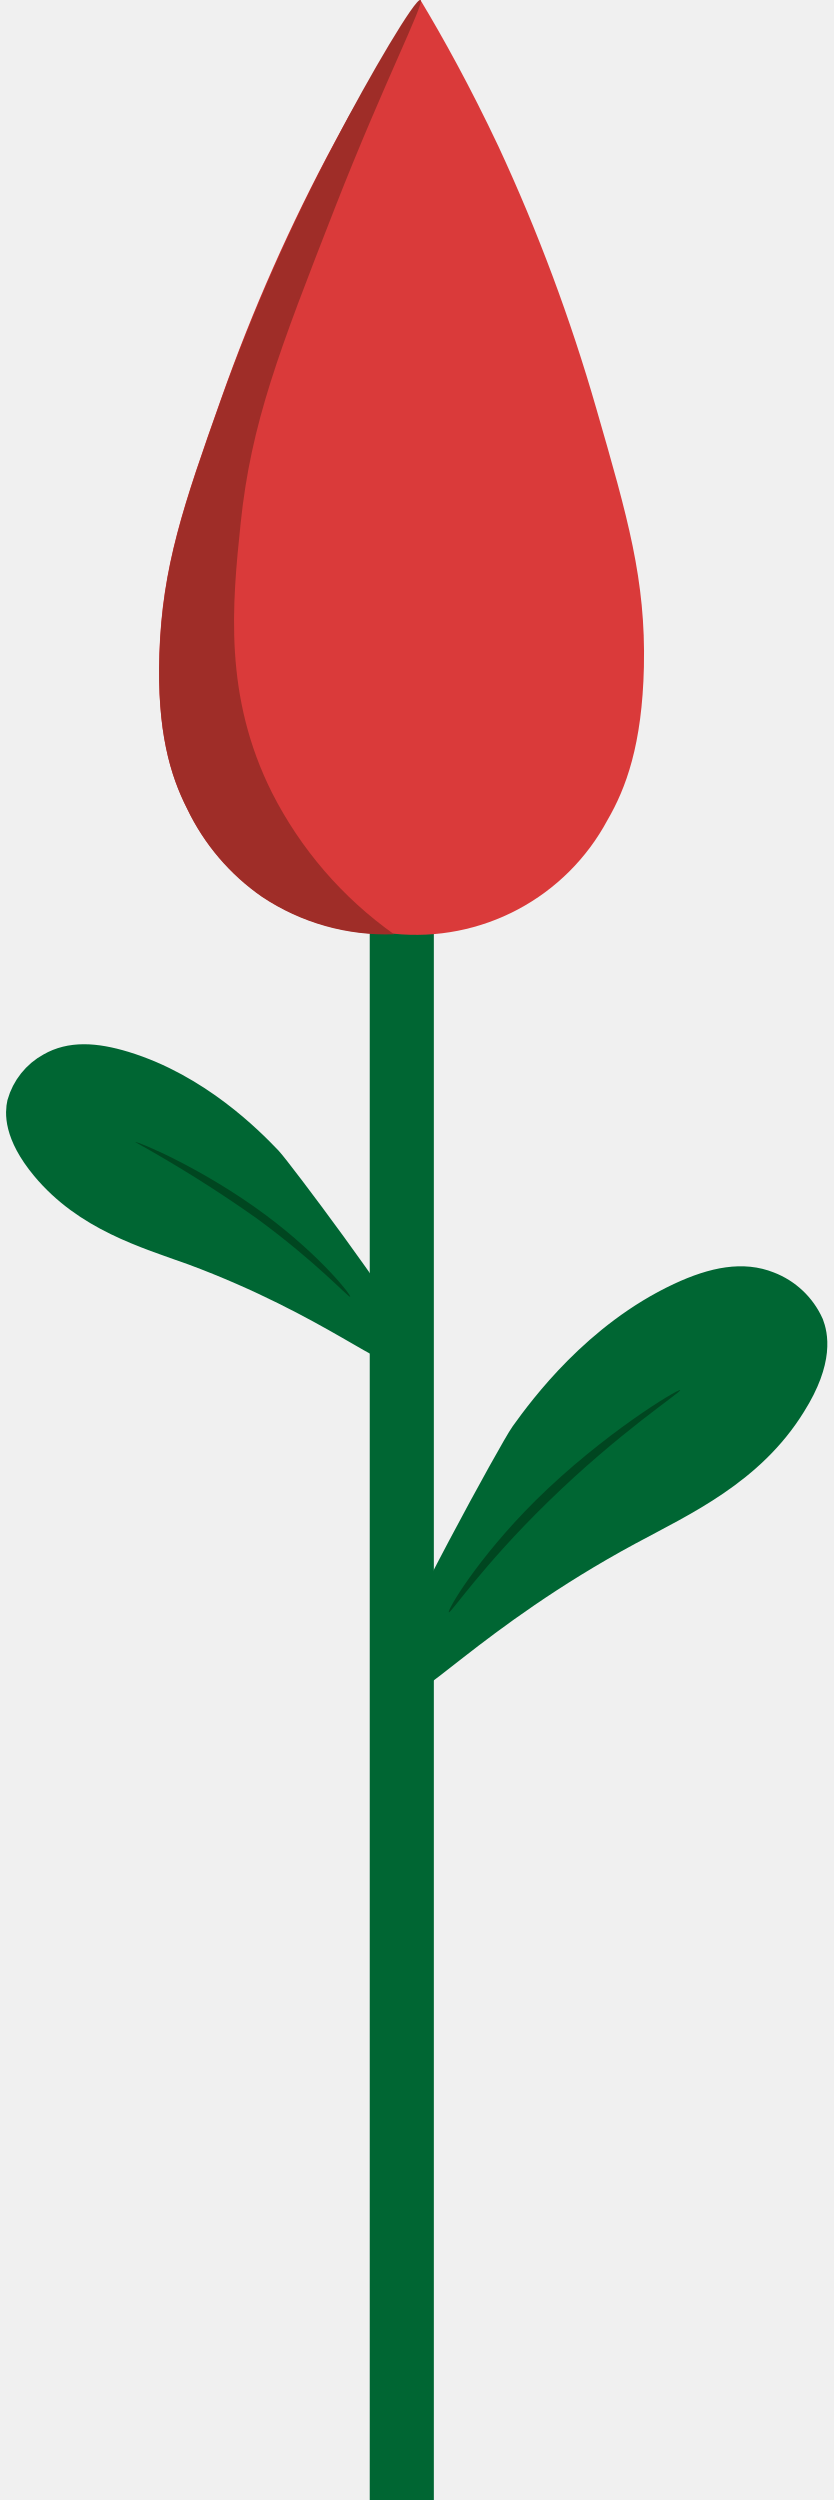
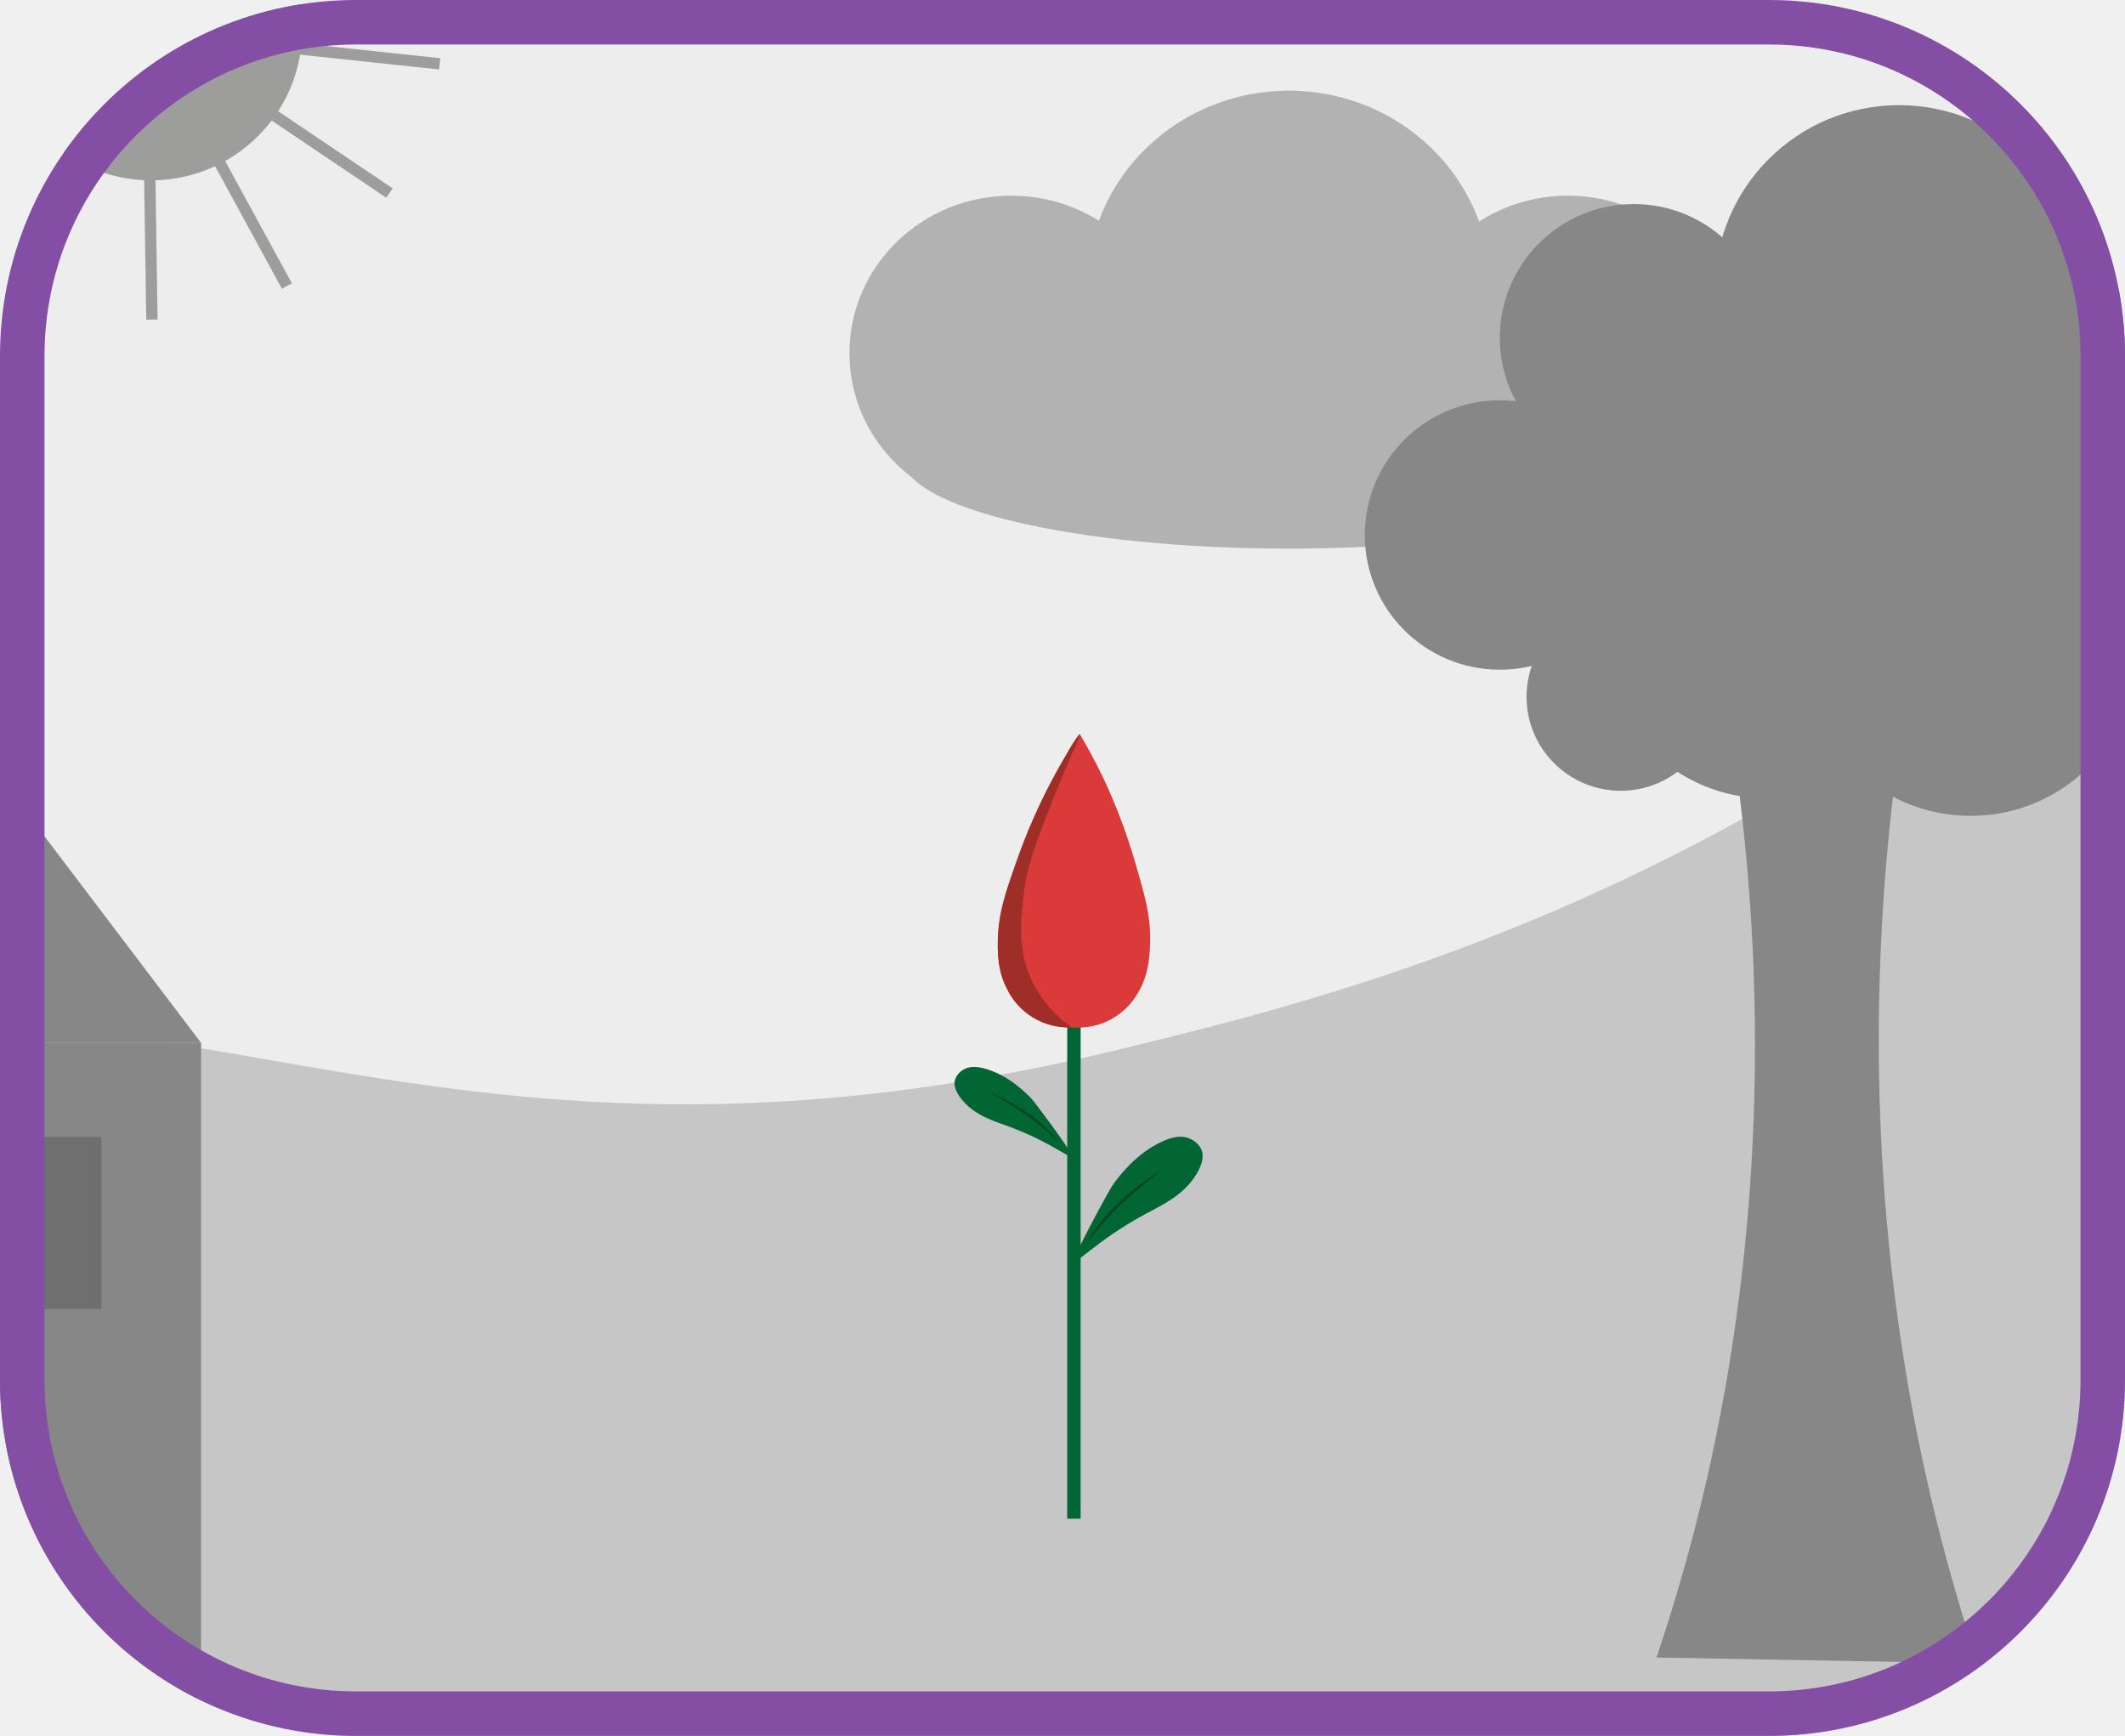
- <svg xmlns="http://www.w3.org/2000/svg" width="52" height="156" viewBox="0 0 52 156" fill="none">
-   <g clip-path="url(#clip0_3_110)">
-     <path d="M25.072 57.476V156" stroke="#006633" stroke-width="4" stroke-miterlimit="10" />
-     <path d="M26.234 0C27.625 2.311 29.342 5.406 31.105 9.141C33.561 14.433 35.604 19.908 37.216 25.516C39.175 32.306 40.298 36.178 40.18 41.617C40.069 46.468 39.064 49.184 37.901 51.182C36.633 53.549 34.69 55.487 32.318 56.748C29.947 58.009 27.254 58.538 24.582 58.266C21.664 58.373 18.786 57.559 16.355 55.941C14.344 54.546 12.731 52.652 11.674 50.444C10.629 48.387 9.781 45.612 9.944 40.768C10.127 35.336 11.439 31.529 13.803 24.863C15.747 19.35 18.117 13.998 20.893 8.853C23.12 4.675 25.738 0.718 25.738 0.718L26.227 0" fill="#DA3A3A" />
-     <path d="M26.234 4.17209e-05C26.534 0.15 23.975 5.106 20.9 12.967C17.407 21.912 15.67 26.384 15.017 32.646C14.482 37.751 13.953 43.445 16.976 49.471C18.761 52.987 21.374 56.016 24.589 58.298C21.671 58.405 18.793 57.592 16.362 55.974C14.349 54.581 12.736 52.685 11.681 50.477C10.636 48.42 9.787 45.652 9.95 40.807C10.133 35.368 11.445 31.562 13.809 24.895C15.777 19.392 18.145 14.039 20.893 8.88C23.107 4.616 25.934 -0.15 26.234 4.17209e-05Z" fill="#9F2D28" />
-     <path d="M24.589 83.664C24.027 82.162 17.263 73.126 16.643 72.473C15.474 71.252 12.236 67.975 7.737 66.597C5.87 66.029 4.414 65.977 3.206 66.669C2.778 66.903 2.402 67.219 2.098 67.601C1.794 67.982 1.569 68.42 1.436 68.889C1.332 69.372 1.175 70.665 2.899 72.741C5.471 75.829 9.082 76.88 12.105 77.964C20.776 81.189 25.15 85.166 24.589 83.664Z" fill="#006633" stroke="#006633" stroke-width="2" stroke-miterlimit="10" />
-     <path d="M21.846 80.915C21.729 80.961 19.783 78.787 16.016 76.025C13.577 74.302 11.047 72.713 8.436 71.265C8.527 71.187 12.66 72.898 16.604 75.836C20.031 78.395 21.964 80.87 21.846 80.915Z" fill="#004620" />
-     <path d="M25.183 104.374C25.601 102.474 32.162 90.474 32.802 89.586C33.997 87.921 37.314 83.442 42.472 81.026C44.62 80.021 46.389 79.72 47.924 80.334C49.034 80.759 49.931 81.606 50.418 82.691C50.627 83.253 51.071 84.781 49.321 87.562C46.768 91.701 42.622 93.582 39.181 95.436C29.335 100.751 24.765 106.268 25.183 104.374Z" fill="#006633" stroke="#006633" stroke-width="2" stroke-miterlimit="10" />
-     <path d="M28.01 100.607C28.154 100.646 30.112 97.701 34.16 93.751C38.665 89.344 42.557 86.837 42.439 86.746C42.322 86.654 37.647 89.449 33.429 93.621C29.747 97.284 27.86 100.548 28.01 100.607Z" fill="#004620" />
+ <svg xmlns="http://www.w3.org/2000/svg" width="191" height="156" viewBox="0 0 191 156" fill="none">
+   <g clip-path="url(#clip0_63_201)">
+     <path d="M221.738 -32.06H-84.993V198.766H221.738V-32.06Z" fill="#EDEDED" />
+     <path d="M-105.01 154.44C-94.177 117.844 -52.897 101.55 -40.737 97.363C11.608 79.366 33.033 110.801 100.861 94.249C114.145 91.005 135.259 85.855 159.263 72.101C189.955 54.52 196.725 37.133 223.21 32.181C239.187 29.198 262.304 30.54 268.796 41.973C275.115 53.097 261.874 67.059 250.943 88.005C221.933 143.599 248.514 173.057 226.798 199.033C207.077 222.624 176.355 208.857 68.561 210.572C-36.022 212.241 -83.222 226.419 -101.747 199.657C-113.408 182.814 -106.642 159.952 -105.01 154.44Z" fill="#C6C6C6" />
+     <path d="M90.895 45.885C98.93 45.885 105.442 39.55 105.442 31.735C105.442 23.92 98.93 17.585 90.895 17.585C82.862 17.585 76.349 23.92 76.349 31.735C76.349 39.55 82.862 45.885 90.895 45.885Z" fill="#B2B2B2" />
+     <path d="M115.844 43.424C125.858 43.424 133.975 35.527 133.975 25.786C133.975 16.045 125.858 8.149 115.844 8.149C105.83 8.149 97.713 16.045 97.713 25.786C97.713 35.527 105.83 43.424 115.844 43.424Z" fill="#B2B2B2" />
+     <path d="M140.931 45.885C148.965 45.885 155.478 39.55 155.478 31.735C155.478 23.92 148.965 17.585 140.931 17.585C132.897 17.585 126.384 23.92 126.384 31.735C126.384 39.55 132.897 45.885 140.931 45.885Z" fill="#B2B2B2" />
+     <path d="M115.844 49.303C135.021 49.303 150.567 45.63 150.567 41.099C150.567 36.569 135.021 32.896 115.844 32.896C96.666 32.896 81.12 36.569 81.12 41.099C81.12 45.63 96.666 49.303 115.844 49.303Z" fill="#B2B2B2" />
+     <path d="M202.937 -10.717C202.937 -6.422 201.226 -2.303 198.182 0.734C195.137 3.771 191.008 5.477 186.702 5.477C165.167 4.623 165.172 -26.062 186.702 -26.911C191.008 -26.911 195.137 -25.205 198.182 -22.168C201.226 -19.131 202.937 -15.012 202.937 -10.717V-10.717Z" fill="#B2B2B2" />
+     <path d="M253.299 7.92332e-05C252.334 12.352 176.717 12.331 175.792 7.92332e-05C176.757 -12.352 252.373 -12.331 253.299 7.92332e-05Z" fill="#B2B2B2" />
+     <path d="M13.581 16.206C21.082 16.206 27.163 10.141 27.163 2.66C27.163 -4.822 21.082 -10.887 13.581 -10.887C6.081 -10.887 0 -4.822 0 2.66C0 10.141 6.081 16.206 13.581 16.206Z" fill="#9D9D9C" />
+     <path d="M8.673 10.507L1.051 25.538L1.962 25.997L9.584 10.966L8.673 10.507Z" fill="#9D9D9C" />
+     <path d="M5.542 7.282L-8.137 17.052L-7.546 17.876L6.133 8.107L5.542 7.282Z" fill="#9D9D9C" />
+     <path d="M4.318 3.076L-12.413 5.368L-12.275 6.376L4.456 4.084L4.318 3.076Z" fill="#9D9D9C" />
+     <path d="M37.797 -7.121L22.098 -0.911L22.474 0.034L38.173 -6.175L37.797 -7.121Z" fill="#9D9D9C" />
+     <path d="M22.785 3.445L22.678 4.457L39.471 6.243L39.578 5.231L22.785 3.445Z" fill="#9D9D9C" />
+     <path d="M21.276 7.492L20.705 8.337L34.721 17.77L35.293 16.926L21.276 7.492Z" fill="#9D9D9C" />
+     <path d="M18.162 10.665L17.266 11.152L25.34 25.946L26.235 25.46L18.162 10.665Z" fill="#9D9D9C" />
+     <path d="M13.911 11.869L12.891 11.884L13.144 28.727L14.164 28.712L13.911 11.869Z" fill="#9D9D9C" />
+     <path d="M18.077 93.725H-52.47V172.627H18.077V93.725Z" fill="#878787" />
+     <path d="M18.077 93.725L-17.197 47.199L-52.47 93.725" fill="#878787" />
+     <path d="M9.118 102.184H-6.381V117.643H9.118V102.184Z" fill="#706F6F" />
+     <path d="M170.742 66.961H155.749C157.544 79.075 159.15 98.188 155.749 120.588C154.3 130.226 152.004 139.718 148.889 148.955L177.779 149.481C174.552 139.777 172.198 129.806 170.744 119.686C167.562 97.728 169.031 79.017 170.742 66.961Z" fill="#878787" />
+     <path d="M134.807 60.184C141.509 60.184 146.943 54.765 146.943 48.08C146.943 41.395 141.509 35.975 134.807 35.975C128.105 35.975 122.671 41.395 122.671 48.08C122.671 54.765 128.105 60.184 134.807 60.184Z" fill="#878787" />
+     <path d="M146.855 42.373C153.508 42.373 158.902 36.993 158.902 30.356C158.902 23.72 153.508 18.339 146.855 18.339C140.201 18.339 134.807 23.72 134.807 30.356C134.807 36.993 140.201 42.373 146.855 42.373Z" fill="#878787" />
+     <path d="M170.69 42.469C179.831 42.469 187.241 35.078 187.241 25.96C187.241 16.842 179.831 9.45 170.69 9.45C161.548 9.45 154.138 16.842 154.138 25.96C154.138 35.078 161.548 42.469 170.69 42.469Z" fill="#878787" />
+     <path d="M198.793 44.724C203.097 40.431 203.097 33.471 198.793 29.178C194.489 24.886 187.511 24.886 183.208 29.178C178.904 33.471 178.904 40.431 183.208 44.724C187.511 49.017 194.489 49.017 198.793 44.724Z" fill="#878787" />
+     <path d="M192.104 60.514C196.778 60.514 200.568 56.735 200.568 52.072C200.568 47.41 196.778 43.631 192.104 43.631C187.43 43.631 183.641 47.41 183.641 52.072C183.641 56.735 187.43 60.514 192.104 60.514Z" fill="#878787" />
+     <path d="M177.123 73.319C185.396 73.319 192.103 66.629 192.103 58.377C192.103 50.126 185.396 43.436 177.123 43.436C168.85 43.436 162.144 50.126 162.144 58.377C162.144 66.629 168.85 73.319 177.123 73.319Z" fill="#878787" />
+     <path d="M145.675 71.063C150.349 71.063 154.138 67.283 154.138 62.621C154.138 57.959 150.349 54.179 145.675 54.179C141.001 54.179 137.211 57.959 137.211 62.621C137.211 67.283 141.001 71.063 145.675 71.063Z" fill="#878787" />
+     <path d="M158.902 71.756C167.175 71.756 173.882 65.066 173.882 56.814C173.882 48.563 167.175 41.873 158.902 41.873C150.629 41.873 143.923 48.563 143.923 56.814C143.923 65.066 150.629 71.756 158.902 71.756Z" fill="#878787" />
+     <path d="M155.71 58.033C163.983 58.033 170.69 51.344 170.69 43.092C170.69 34.84 163.983 28.151 155.71 28.151C147.437 28.151 140.73 34.84 140.73 43.092C140.73 51.344 147.437 58.033 155.71 58.033Z" fill="#878787" />
+     <path d="M176.021 61.339C184.294 61.339 191 54.649 191 46.397C191 38.145 184.294 31.456 176.021 31.456C167.748 31.456 161.041 38.145 161.041 46.397C161.041 54.649 167.748 61.339 176.021 61.339Z" fill="#878787" />
+     <path d="M97.13 92.288H95.925V136.483H97.13V92.288Z" fill="#016634" />
+     <path d="M97.055 65.972C97.684 67.024 98.462 68.428 99.262 70.115C100.376 72.507 101.302 74.981 102.034 77.515C102.934 80.582 103.441 82.332 103.376 84.79C103.326 86.981 102.873 88.209 102.347 89.111C101.771 90.181 100.891 91.056 99.816 91.627C98.742 92.198 97.522 92.438 96.311 92.318H96.321C95.105 92.374 93.9 92.068 92.859 91.438C91.817 90.809 90.988 89.884 90.475 88.783C90 87.853 89.615 86.6 89.689 84.411C89.772 81.955 90.366 80.234 91.437 77.219C92.308 74.728 93.373 72.309 94.622 69.984C95.646 68.096 96.833 66.3 96.833 66.3L97.055 65.968" fill="#DA3A3A" />
+     <path d="M97.055 65.984C97.192 66.052 96.033 68.291 94.638 71.845C93.055 75.88 92.264 77.906 91.965 80.72C91.72 83.029 91.481 85.6 92.844 88.327C93.656 89.922 94.847 91.296 96.312 92.328H96.323C95.106 92.383 93.901 92.077 92.86 91.447C91.819 90.817 90.988 89.893 90.475 88.792C90 87.862 89.615 86.609 89.689 84.42C89.772 81.964 90.366 80.243 91.437 77.227C92.321 74.743 93.386 72.326 94.622 69.996C95.637 68.066 96.919 65.914 97.055 65.984Z" fill="#9F2D28" />
+     <path d="M96.313 103.794C96.058 103.115 92.992 99.026 92.709 98.731C92.181 98.179 90.713 96.698 88.674 96.077C87.828 95.819 87.167 95.796 86.622 96.109C86.507 96.174 85.957 96.505 85.822 97.11C85.772 97.33 85.702 97.916 86.483 98.852C87.647 100.256 89.285 100.724 90.655 101.229C94.582 102.668 96.566 104.471 96.313 103.794Z" fill="#016634" />
+     <path d="M95.067 102.552C95.015 102.573 94.134 101.589 92.429 100.342C90.528 98.951 88.954 98.221 88.994 98.189C89.035 98.158 90.91 98.928 92.688 100.254C94.246 101.41 95.12 102.529 95.067 102.552Z" fill="#004620" />
+     <path d="M96.58 113.152C96.768 112.295 99.746 106.869 100.031 106.468C100.572 105.717 102.076 103.691 104.413 102.608C105.386 102.156 106.172 102.015 106.876 102.296C107.022 102.354 107.739 102.659 108.005 103.361C108.102 103.615 108.288 104.305 107.511 105.563C106.353 107.434 104.471 108.283 102.917 109.117C98.462 111.515 96.39 114.009 96.58 113.152Z" fill="#016634" />
+     <path d="M97.86 111.452C97.925 111.467 98.813 110.138 100.646 108.352C102.688 106.361 104.45 105.217 104.398 105.194C104.345 105.171 102.227 106.406 100.314 108.301C98.653 109.943 97.788 111.439 97.86 111.452Z" fill="#004620" />
  </g>
+   <rect x="2" y="2" width="187" height="152" rx="30" stroke="#844EA5" stroke-width="4" />
  <defs>
-     <clipPath id="clip0_3_110">
-       <rect width="51.939" height="156" fill="white" />
+     <clipPath id="clip0_63_201">
+       <rect width="191" height="156" rx="32" fill="white" />
    </clipPath>
  </defs>
</svg>
